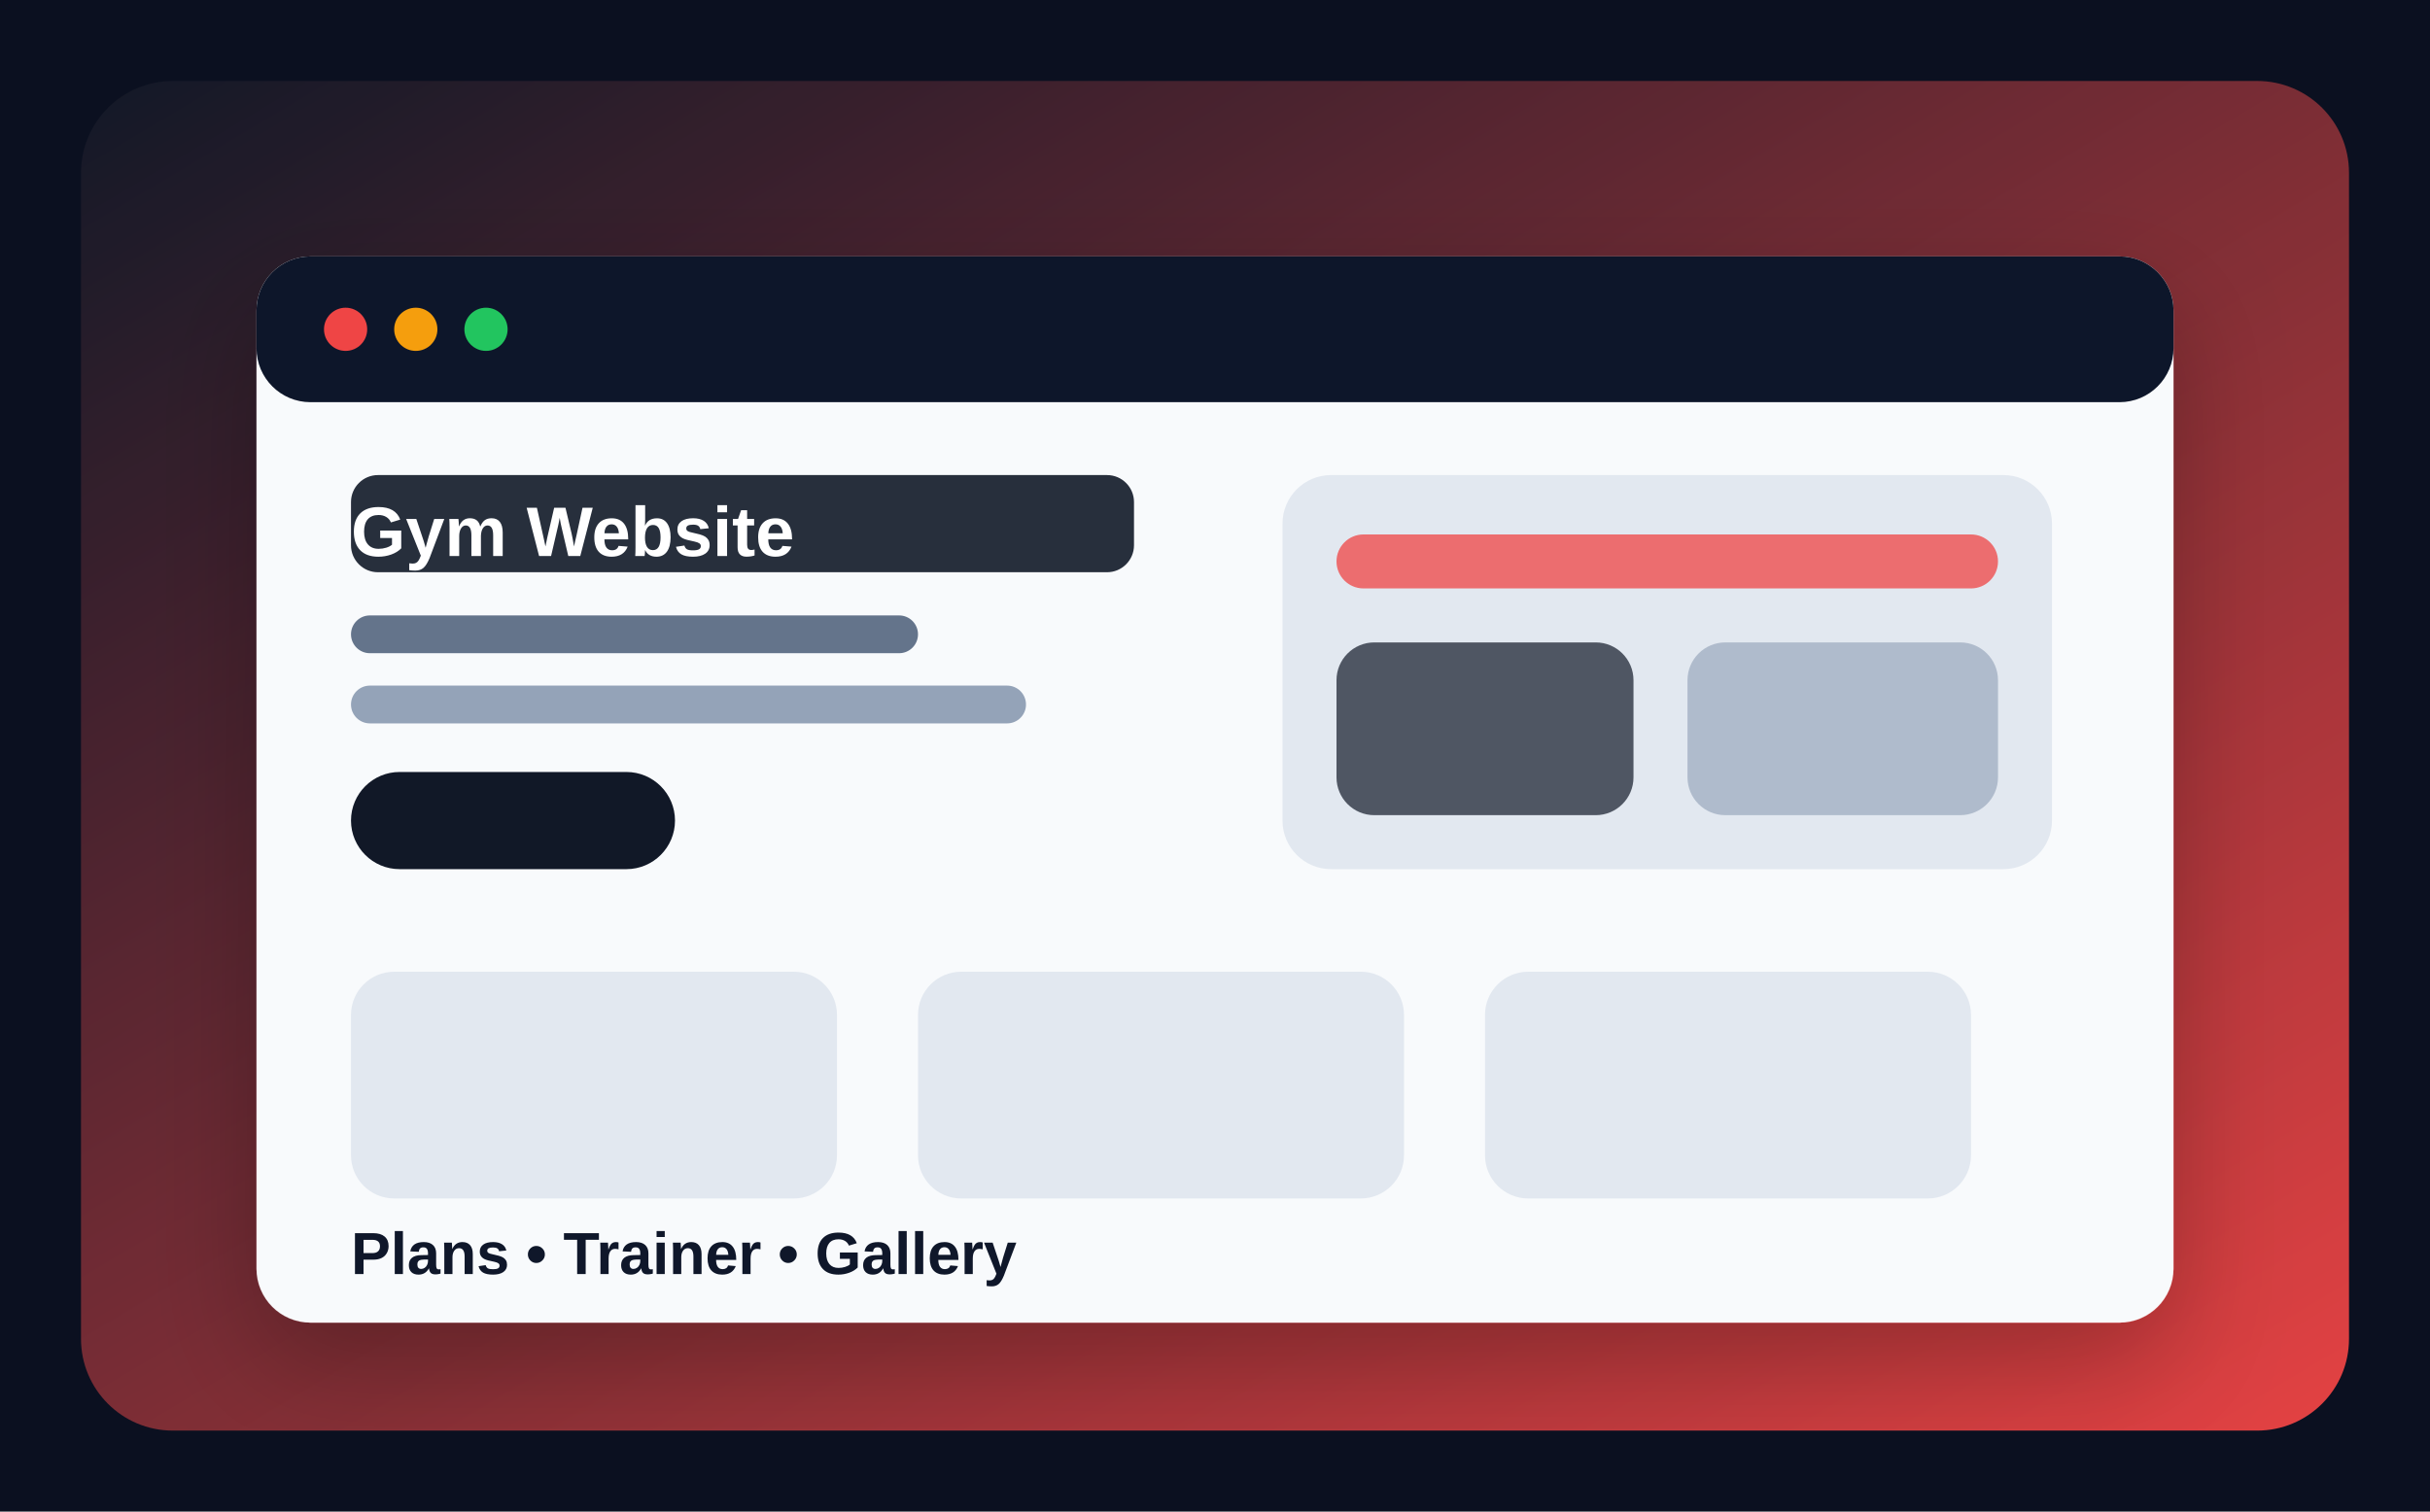
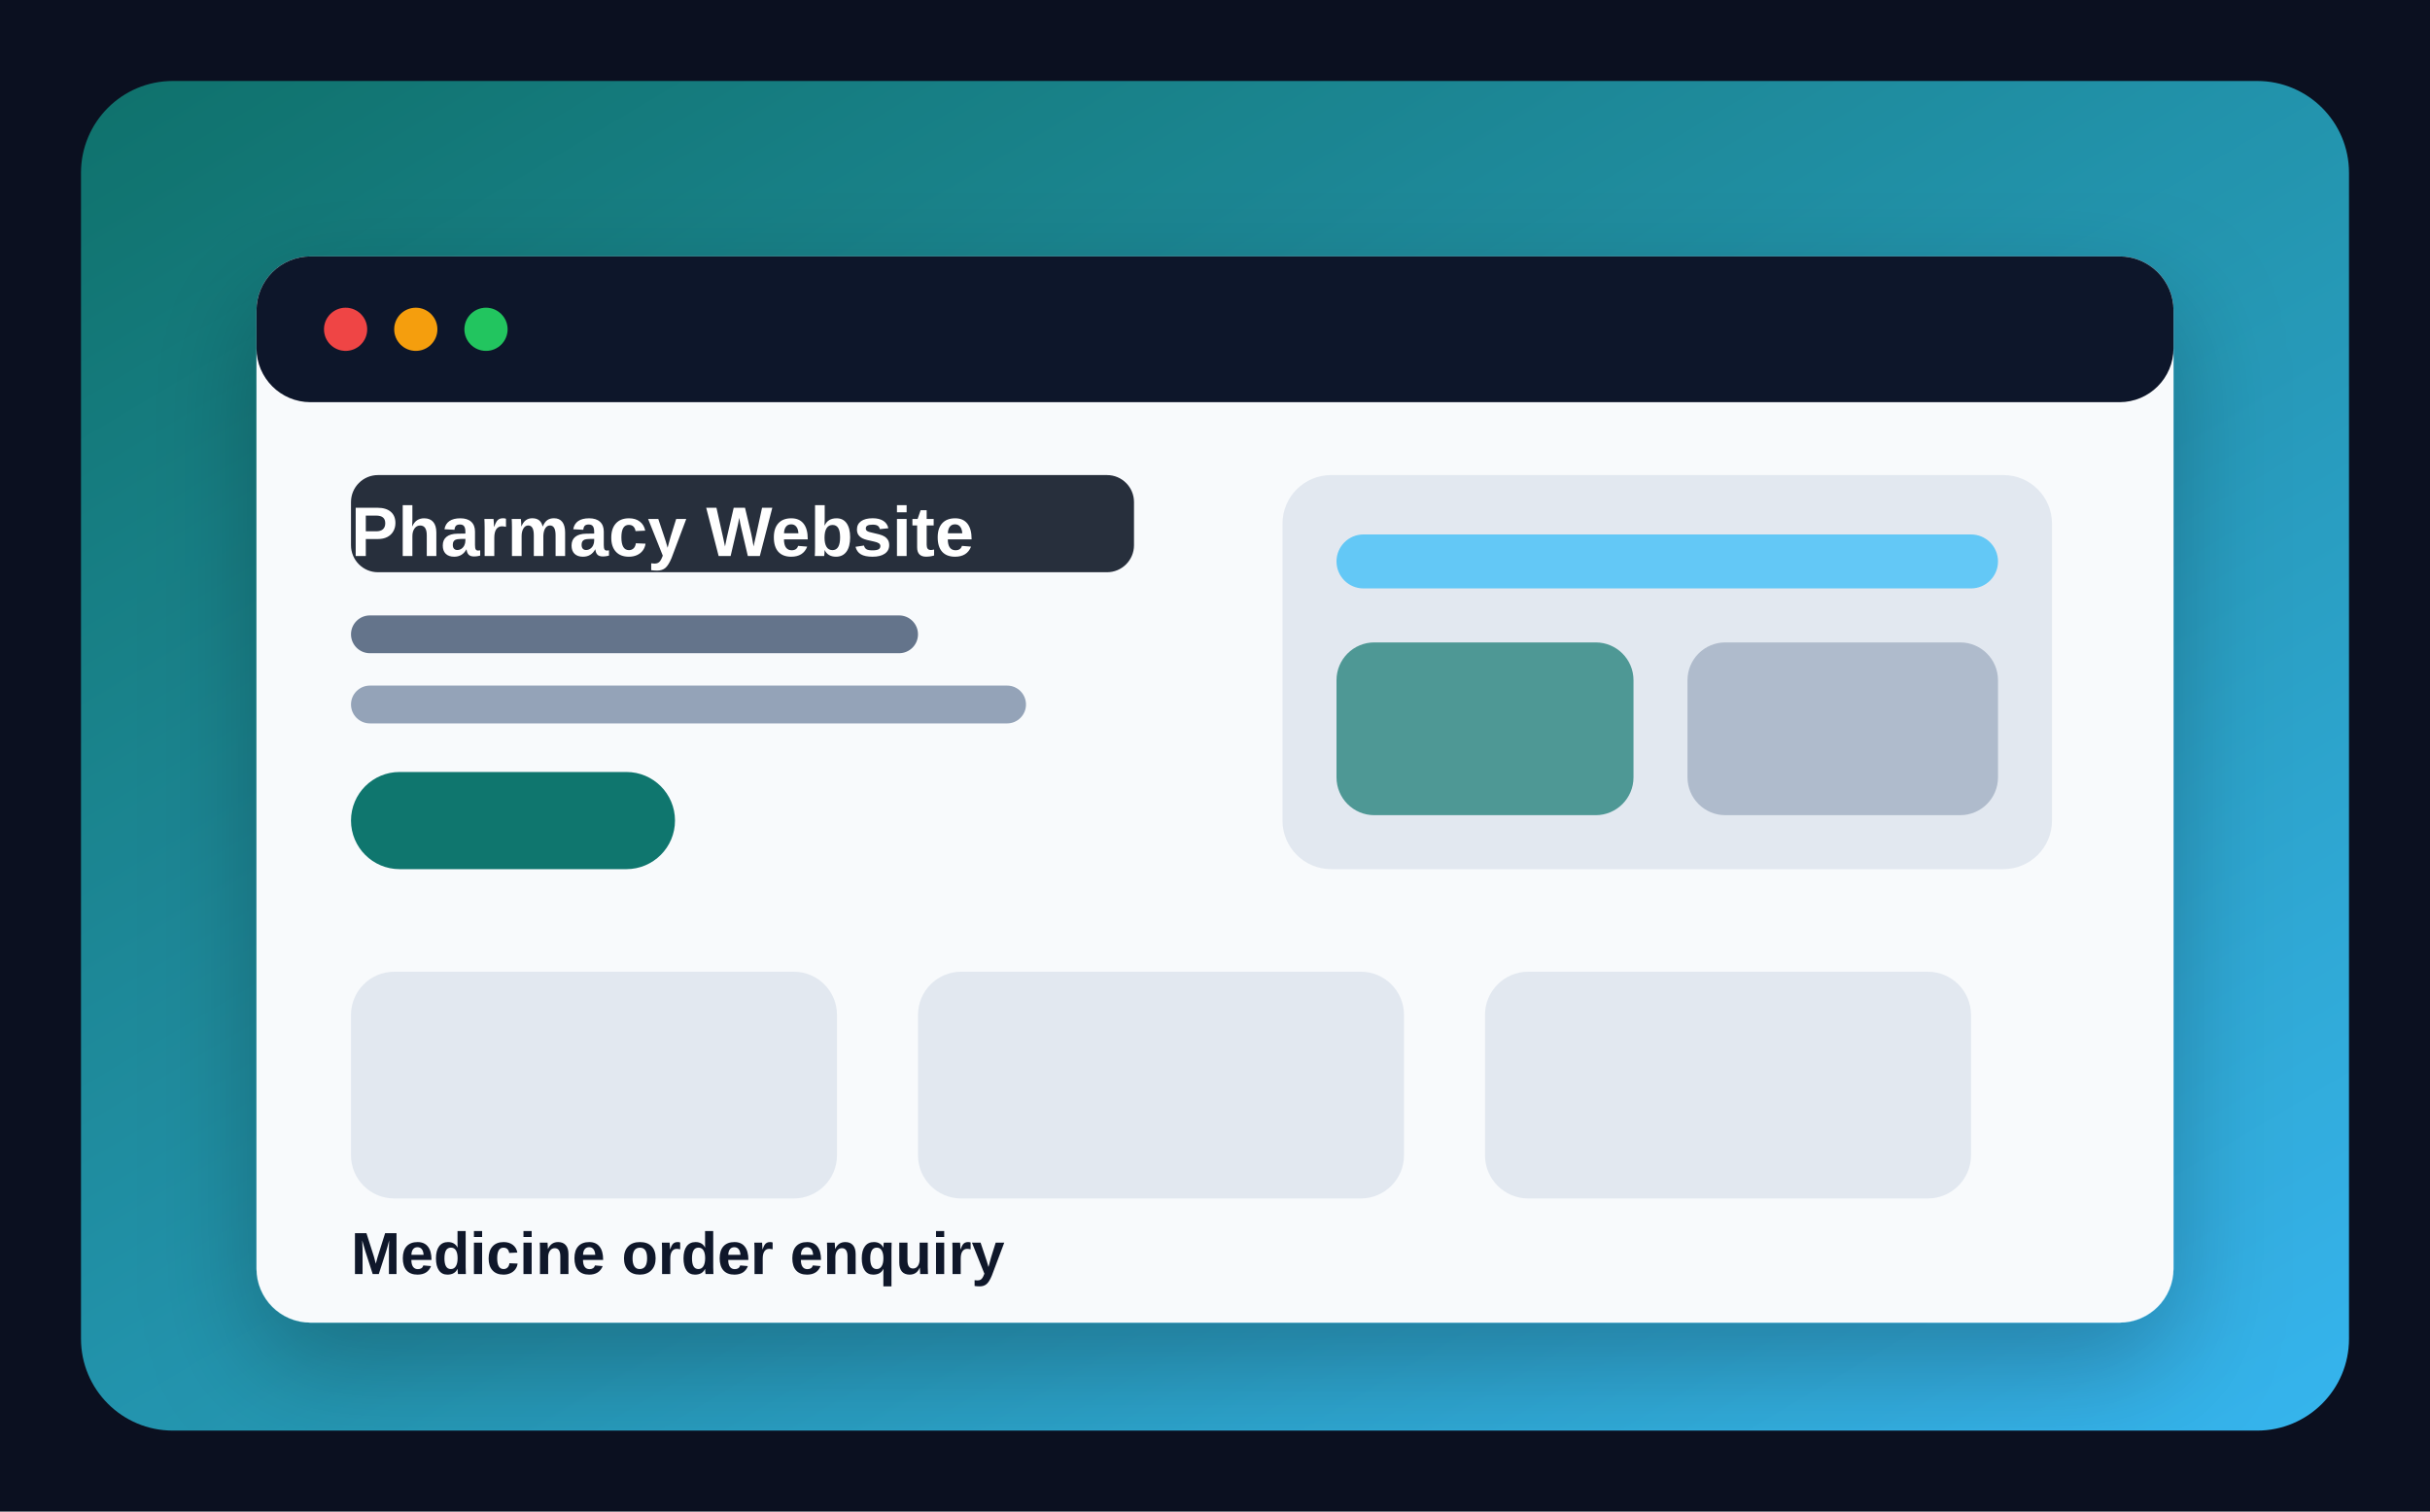
<svg xmlns="http://www.w3.org/2000/svg" width="900" height="560" viewBox="0 0 900 560">
  <defs>
    <linearGradient id="g" x1="0" y1="0" x2="1" y2="1">
-       <stop stop-color="#111827" />
-       <stop offset="1" stop-color="#ef4444" />
+       <stop stop-color="#0f766e" />
+       <stop offset="1" stop-color="#38bdf8" />
    </linearGradient>
    <filter id="s">
      <feDropShadow dx="0" dy="16" stdDeviation="20" flood-opacity=".25" />
    </filter>
  </defs>
  <rect width="900" height="560" fill="#0b1020" />
  <rect x="30" y="30" width="840" height="500" rx="34" fill="url(#g)" opacity=".95" />
  <g filter="url(#s)">
    <rect x="95" y="95" width="710" height="395" rx="20" fill="#f8fafc" />
    <rect x="95" y="95" width="710" height="54" rx="20" fill="#0f172a" />
    <circle cx="128" cy="122" r="8" fill="#ef4444" />
    <circle cx="154" cy="122" r="8" fill="#f59e0b" />
    <circle cx="180" cy="122" r="8" fill="#22c55e" />
  </g>
  <rect x="130" y="176" width="290" height="36" rx="10" fill="#111827" opacity=".9" />
  <rect x="130" y="228" width="210" height="14" rx="7" fill="#64748b" />
  <rect x="130" y="254" width="250" height="14" rx="7" fill="#94a3b8" />
-   <rect x="130" y="286" width="120" height="36" rx="18" fill="#111827" />
+   <rect x="130" y="286" width="120" height="36" rx="18" fill="#0f766e" />
  <rect x="475" y="176" width="285" height="146" rx="18" fill="#e2e8f0" />
-   <rect x="495" y="198" width="245" height="20" rx="10" fill="#ef4444" opacity=".75" />
-   <rect x="495" y="238" width="110" height="64" rx="14" fill="#111827" opacity=".70" />
+   <rect x="495" y="198" width="245" height="20" rx="10" fill="#38bdf8" opacity=".75" />
+   <rect x="495" y="238" width="110" height="64" rx="14" fill="#0f766e" opacity=".70" />
  <rect x="625" y="238" width="115" height="64" rx="14" fill="#94a3b8" opacity=".65" />
  <rect x="130" y="360" width="180" height="84" rx="16" fill="#e2e8f0" />
  <rect x="340" y="360" width="180" height="84" rx="16" fill="#e2e8f0" />
  <rect x="550" y="360" width="180" height="84" rx="16" fill="#e2e8f0" />
-   <text x="130" y="206" font-family="Arial, sans-serif" font-size="26" font-weight="800" fill="#fff">Gym Website</text>
-   <text x="130" y="472" font-family="Arial, sans-serif" font-size="22" font-weight="700" fill="#0f172a">Plans • Trainer • Gallery</text>
+   <text x="130" y="206" font-family="Arial, sans-serif" font-size="26" font-weight="800" fill="#fff">Pharmacy Website</text>
+   <text x="130" y="472" font-family="Arial, sans-serif" font-size="22" font-weight="700" fill="#0f172a">Medicine order enquiry</text>
</svg>
